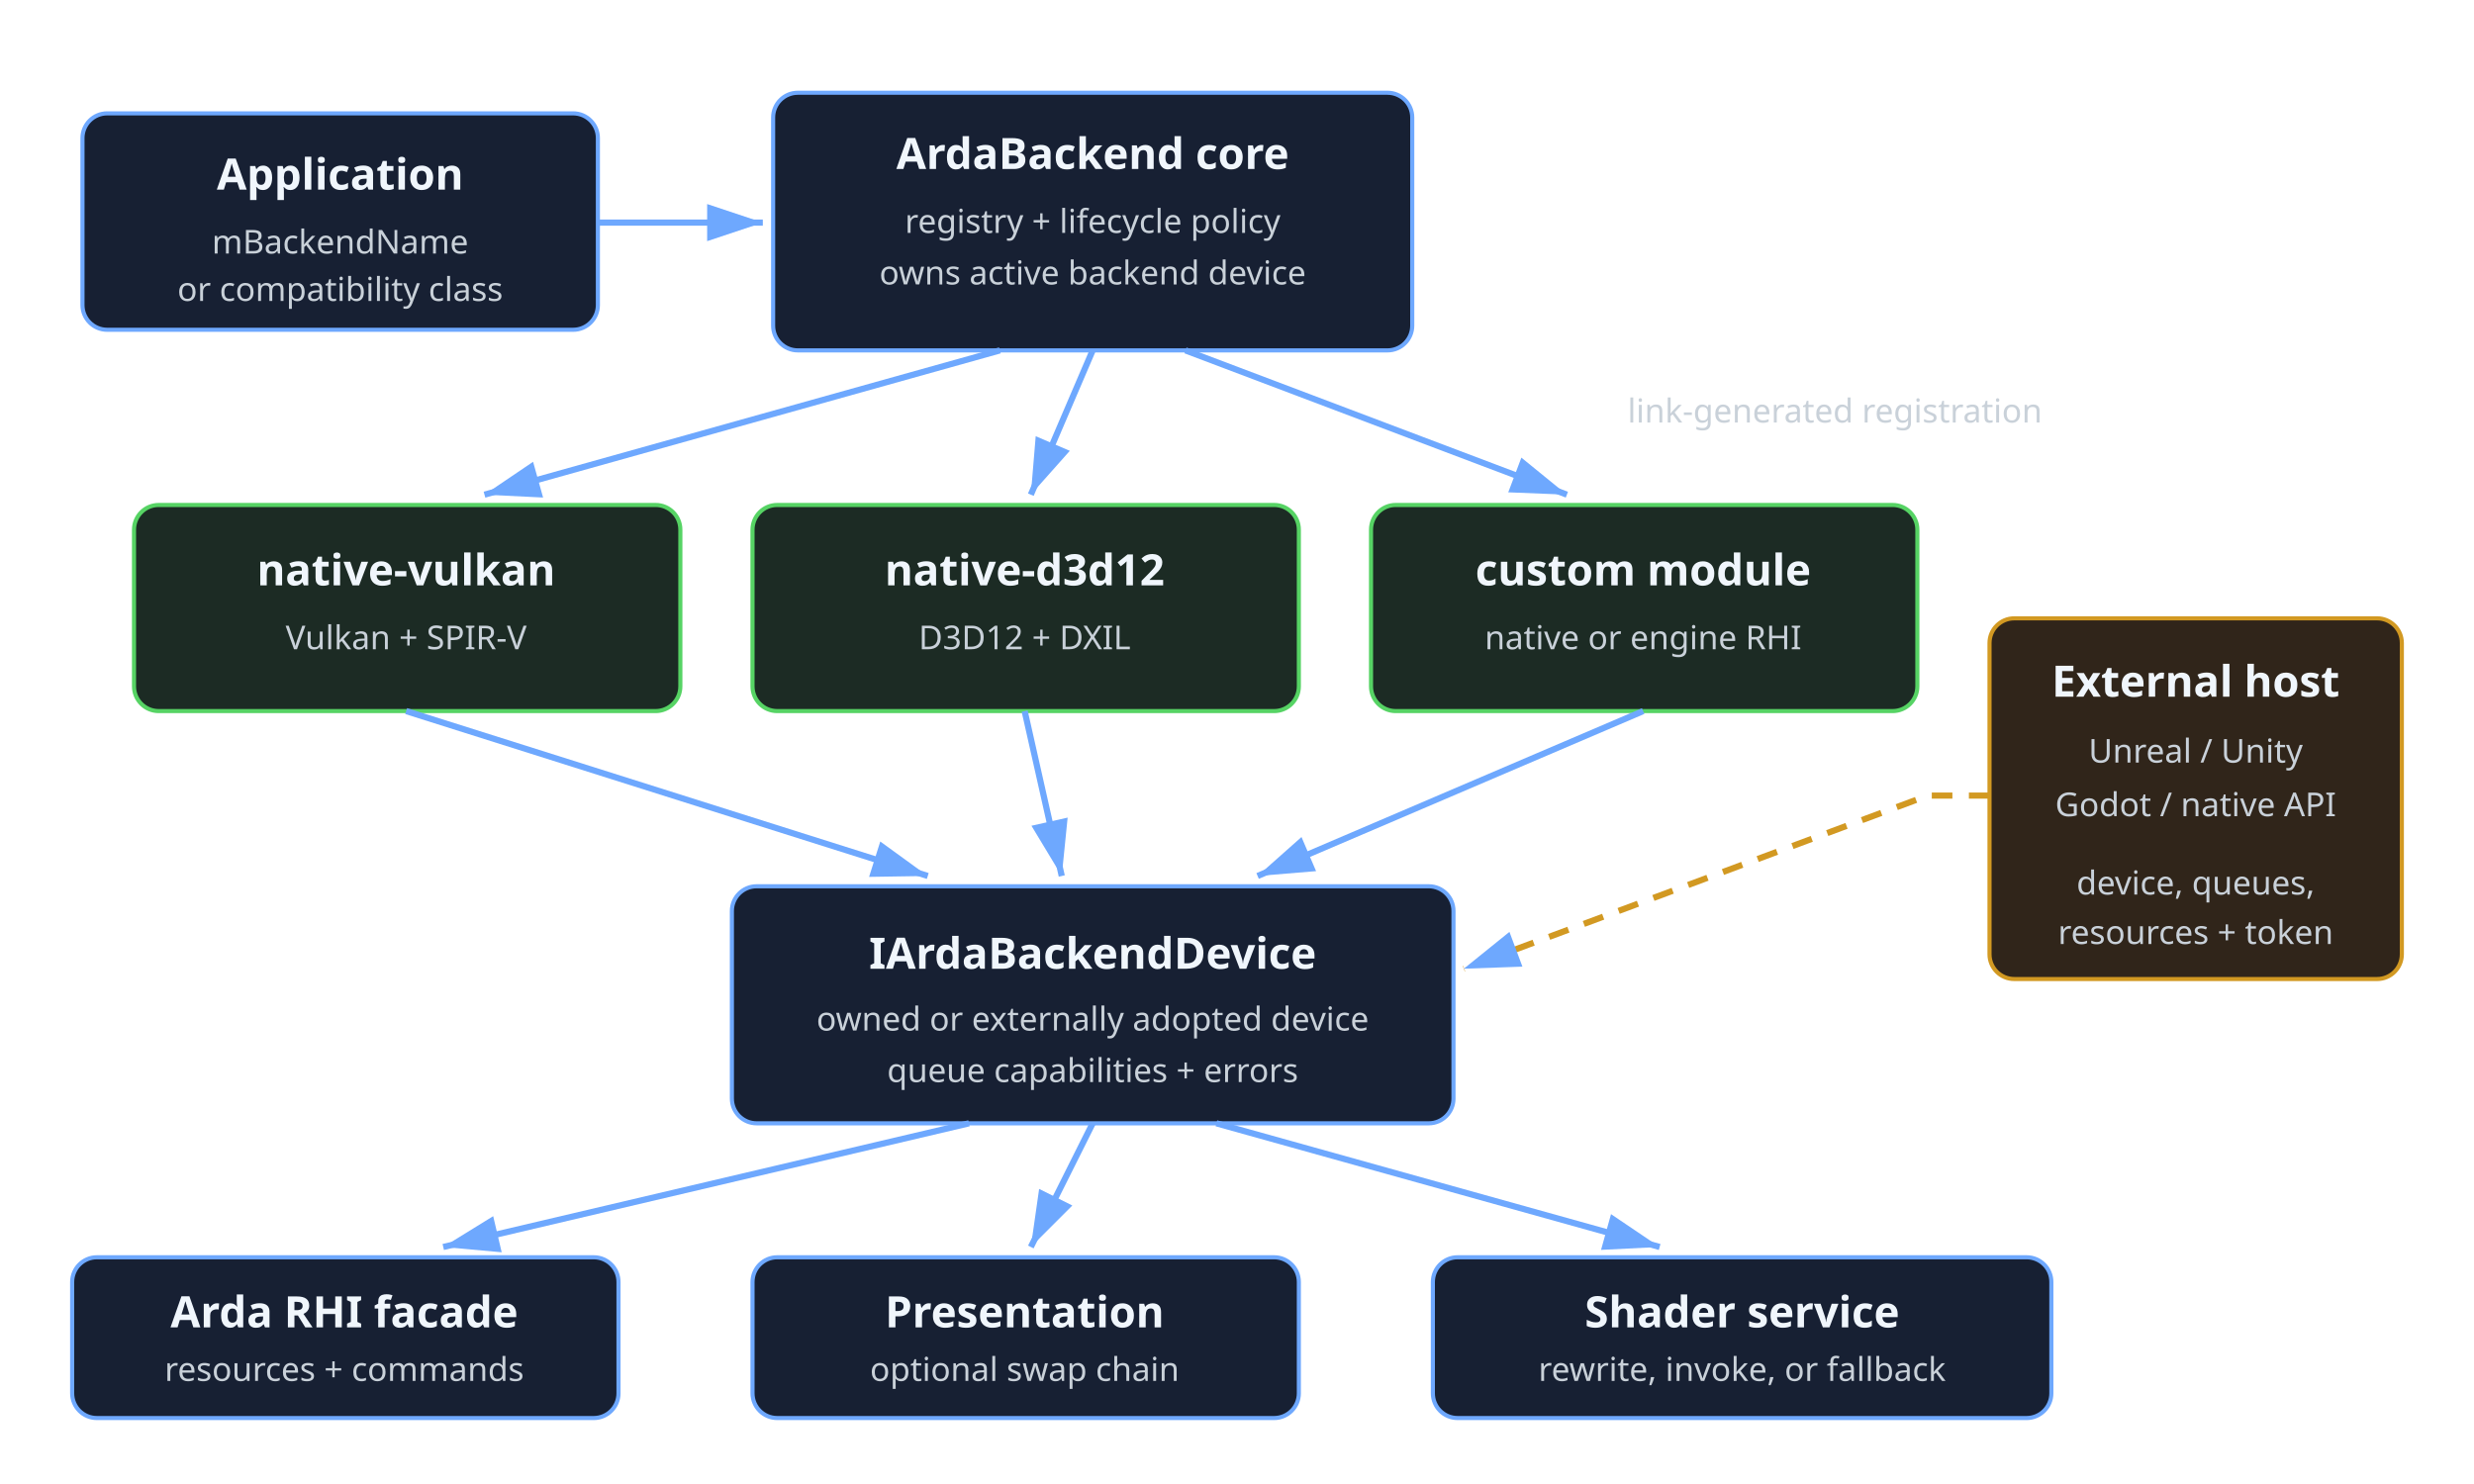
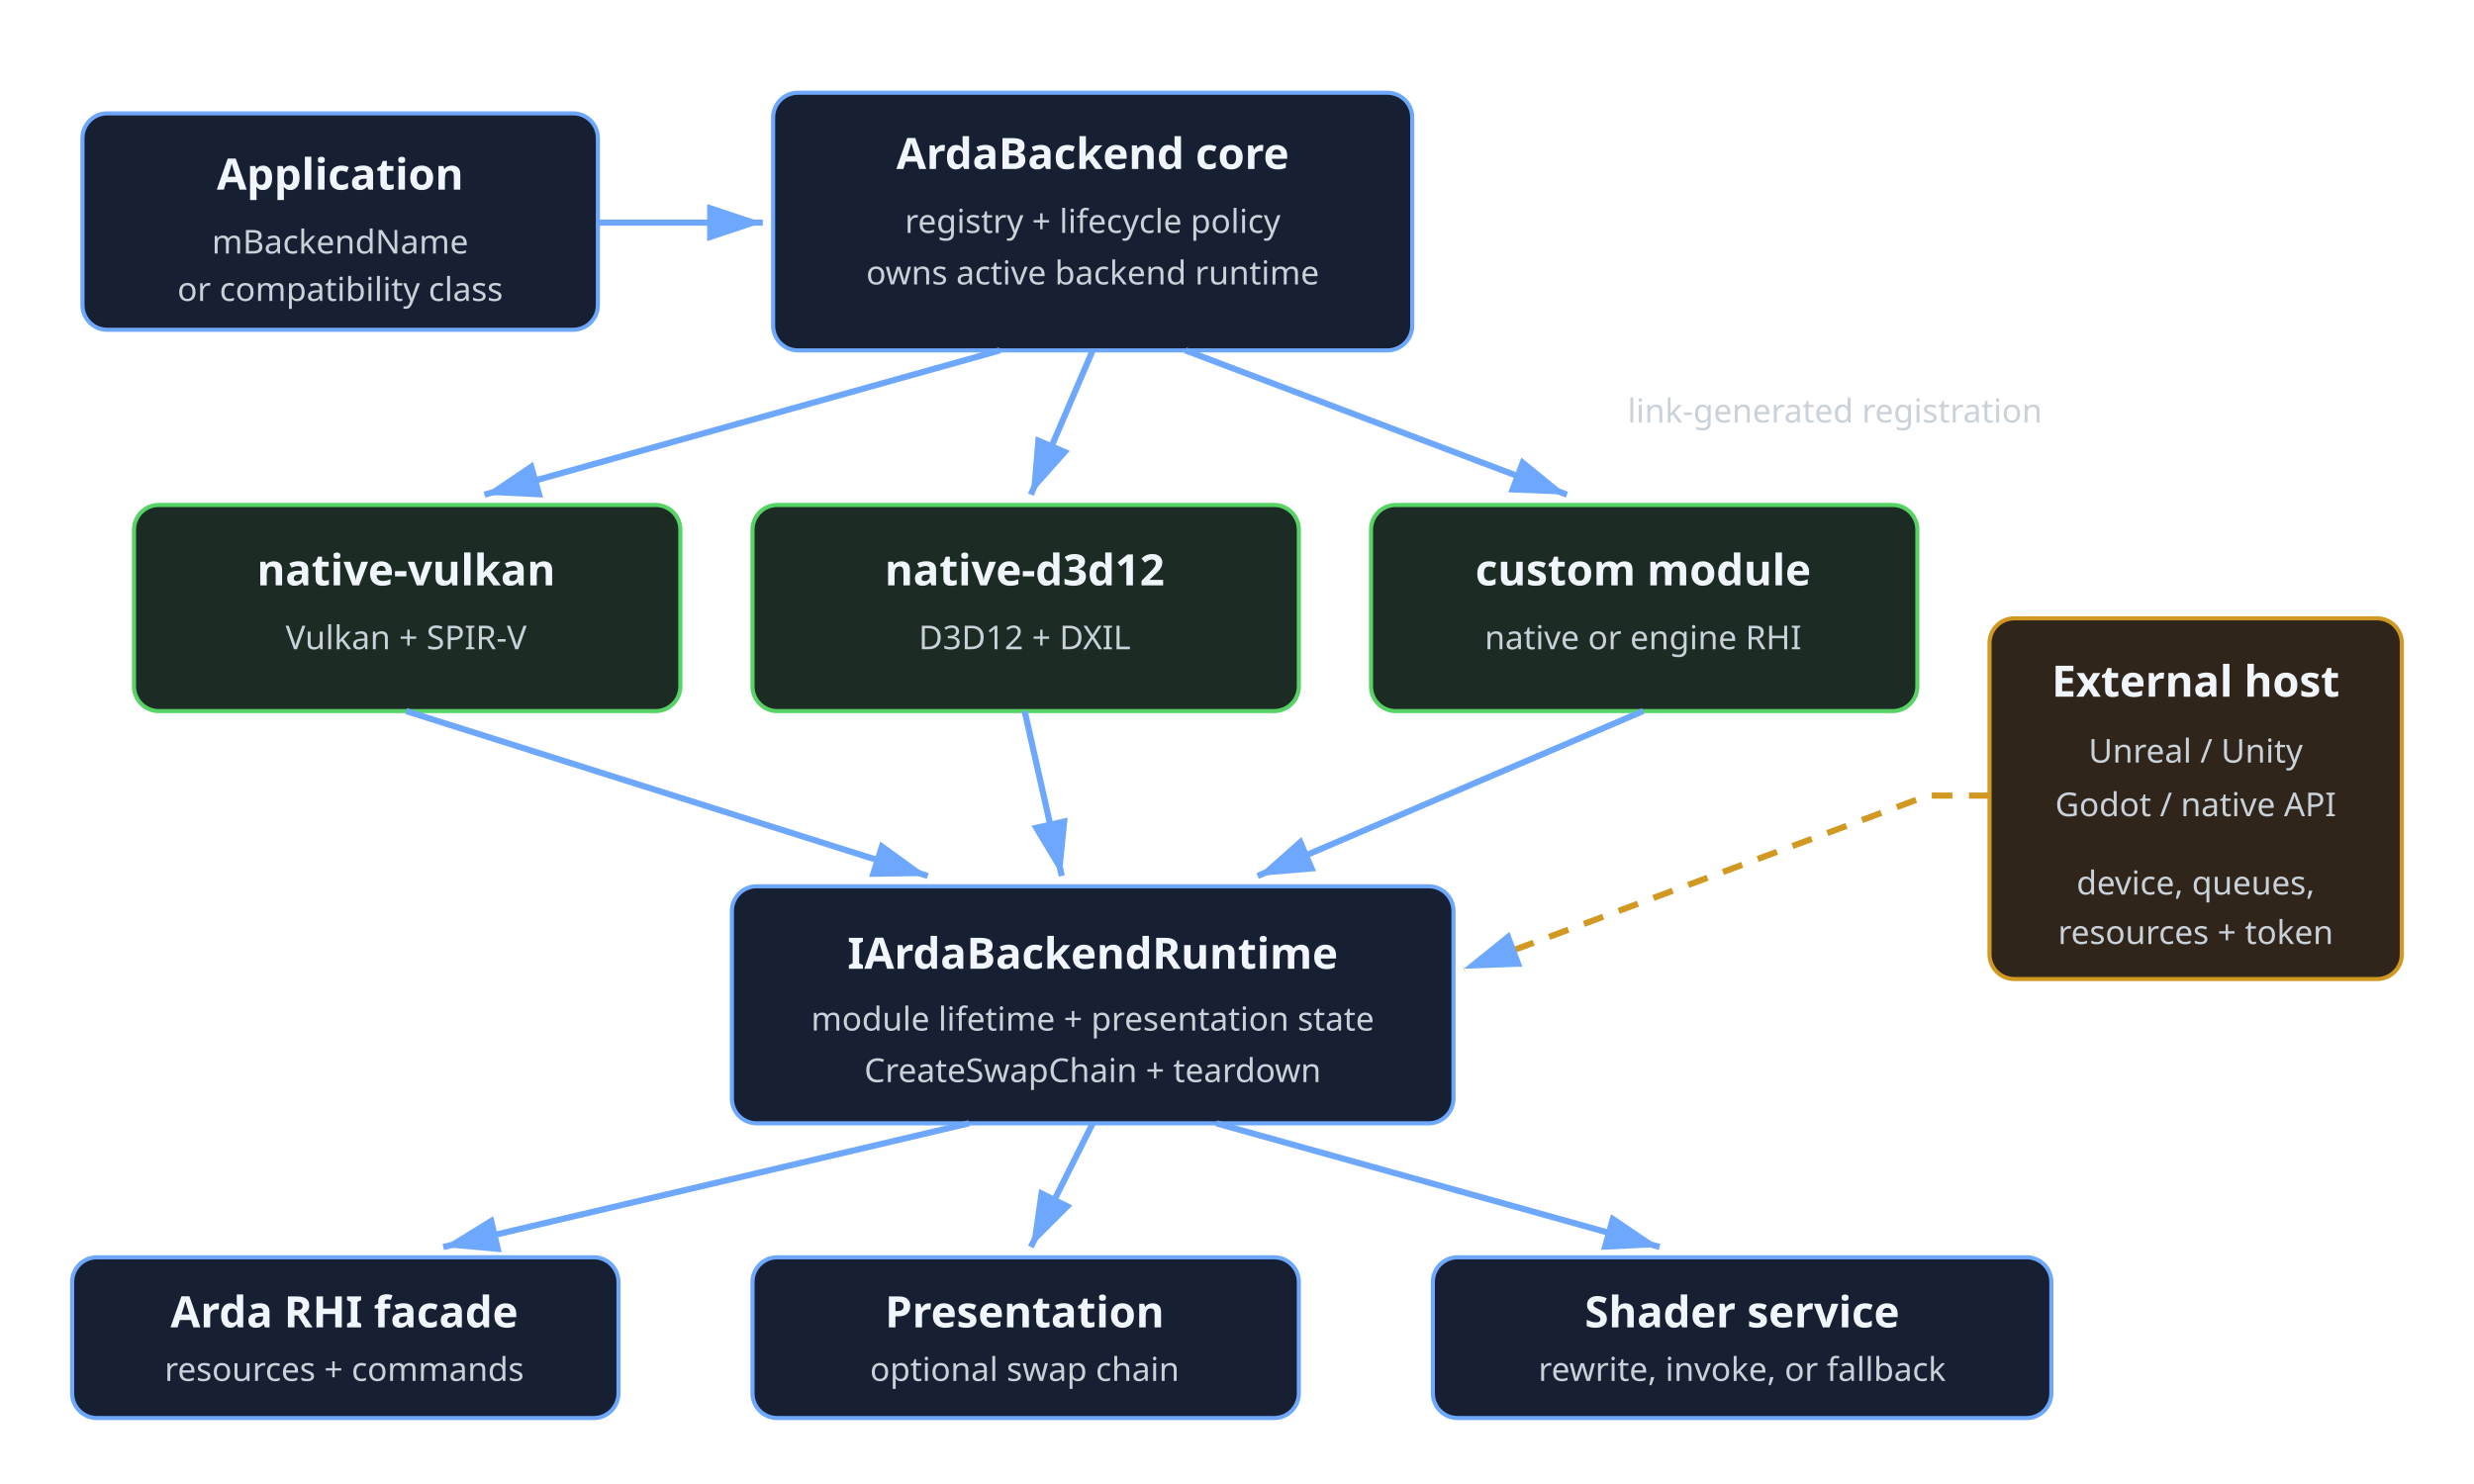
<svg xmlns="http://www.w3.org/2000/svg" viewBox="0 0 1200 720" role="img" aria-labelledby="backend-provider-title backend-provider-desc">
  <defs>
    <marker id="backend-provider-arrow" markerWidth="10" markerHeight="10" refX="9" refY="3" orient="auto" markerUnits="strokeWidth">
      <path d="M0,0 L0,6 L9,3 z" fill="#6ea8fe" />
    </marker>
    <style>
      .box{fill:#172033;stroke:#6ea8fe;stroke-width:2}.module{fill:#1c2b24;stroke:#56d364;stroke-width:2}.host{fill:#30251a;stroke:#d29922;stroke-width:2}.label{fill:#f0f6fc;font:600 21px system-ui,sans-serif}.small{fill:#c9d1d9;font:16px system-ui,sans-serif}.arrow{fill:none;stroke:#6ea8fe;stroke-width:3;marker-end:url(#backend-provider-arrow)}.dash{fill:none;stroke:#d29922;stroke-width:3;stroke-dasharray:10 8;marker-end:url(#backend-provider-arrow)}
    </style>
  </defs>
  <rect x="40" y="55" width="250" height="105" rx="12" class="box" />
  <text x="165" y="92" text-anchor="middle" class="label">Application</text>
  <text x="165" y="123" text-anchor="middle" class="small">mBackendName</text>
  <text x="165" y="146" text-anchor="middle" class="small">or compatibility class</text>
  <rect x="375" y="45" width="310" height="125" rx="12" class="box" />
  <text x="530" y="82" text-anchor="middle" class="label">ArdaBackend core</text>
  <text x="530" y="113" text-anchor="middle" class="small">registry + lifecycle policy</text>
-   <text x="530" y="138" text-anchor="middle" class="small">owns active backend device</text>
+   <text x="530" y="138" text-anchor="middle" class="small">owns active backend runtime</text>
  <path d="M290 108 H370" class="arrow" />
  <rect x="65" y="245" width="265" height="100" rx="12" class="module" />
  <text x="197" y="284" text-anchor="middle" class="label">native-vulkan</text>
  <text x="197" y="315" text-anchor="middle" class="small">Vulkan + SPIR-V</text>
  <rect x="365" y="245" width="265" height="100" rx="12" class="module" />
  <text x="497" y="284" text-anchor="middle" class="label">native-d3d12</text>
  <text x="497" y="315" text-anchor="middle" class="small">D3D12 + DXIL</text>
  <rect x="665" y="245" width="265" height="100" rx="12" class="module" />
  <text x="797" y="284" text-anchor="middle" class="label">custom module</text>
  <text x="797" y="315" text-anchor="middle" class="small">native or engine RHI</text>
  <path d="M485 170 L235 240" class="arrow" />
  <path d="M530 170 L500 240" class="arrow" />
  <path d="M575 170 L760 240" class="arrow" />
  <text x="890" y="205" text-anchor="middle" class="small">link-generated registration</text>
  <rect x="355" y="430" width="350" height="115" rx="12" class="box" />
-   <text x="530" y="470" text-anchor="middle" class="label">IArdaBackendDevice</text>
-   <text x="530" y="500" text-anchor="middle" class="small">owned or externally adopted device</text>
-   <text x="530" y="525" text-anchor="middle" class="small">queue capabilities + errors</text>
+   <text x="530" y="470" text-anchor="middle" class="label">IArdaBackendRuntime</text>
+   <text x="530" y="500" text-anchor="middle" class="small">module lifetime + presentation state</text>
+   <text x="530" y="525" text-anchor="middle" class="small">CreateSwapChain + teardown</text>
  <path d="M197 345 L450 425" class="arrow" />
  <path d="M497 345 L515 425" class="arrow" />
  <path d="M797 345 L610 425" class="arrow" />
  <rect x="35" y="610" width="265" height="78" rx="12" class="box" />
  <text x="167" y="644" text-anchor="middle" class="label">Arda RHI facade</text>
  <text x="167" y="670" text-anchor="middle" class="small">resources + commands</text>
  <rect x="365" y="610" width="265" height="78" rx="12" class="box" />
  <text x="497" y="644" text-anchor="middle" class="label">Presentation</text>
  <text x="497" y="670" text-anchor="middle" class="small">optional swap chain</text>
  <rect x="695" y="610" width="300" height="78" rx="12" class="box" />
  <text x="845" y="644" text-anchor="middle" class="label">Shader service</text>
  <text x="845" y="670" text-anchor="middle" class="small">rewrite, invoke, or fallback</text>
  <path d="M470 545 L215 605" class="arrow" />
  <path d="M530 545 L500 605" class="arrow" />
  <path d="M590 545 L805 605" class="arrow" />
  <rect x="965" y="300" width="200" height="175" rx="12" class="host" />
  <text x="1065" y="338" text-anchor="middle" class="label">External host</text>
  <text x="1065" y="370" text-anchor="middle" class="small">Unreal / Unity</text>
  <text x="1065" y="396" text-anchor="middle" class="small">Godot / native API</text>
  <text x="1065" y="434" text-anchor="middle" class="small">device, queues,</text>
  <text x="1065" y="458" text-anchor="middle" class="small">resources + token</text>
  <path d="M965 386 H935 L710 470" class="dash" />
</svg>
